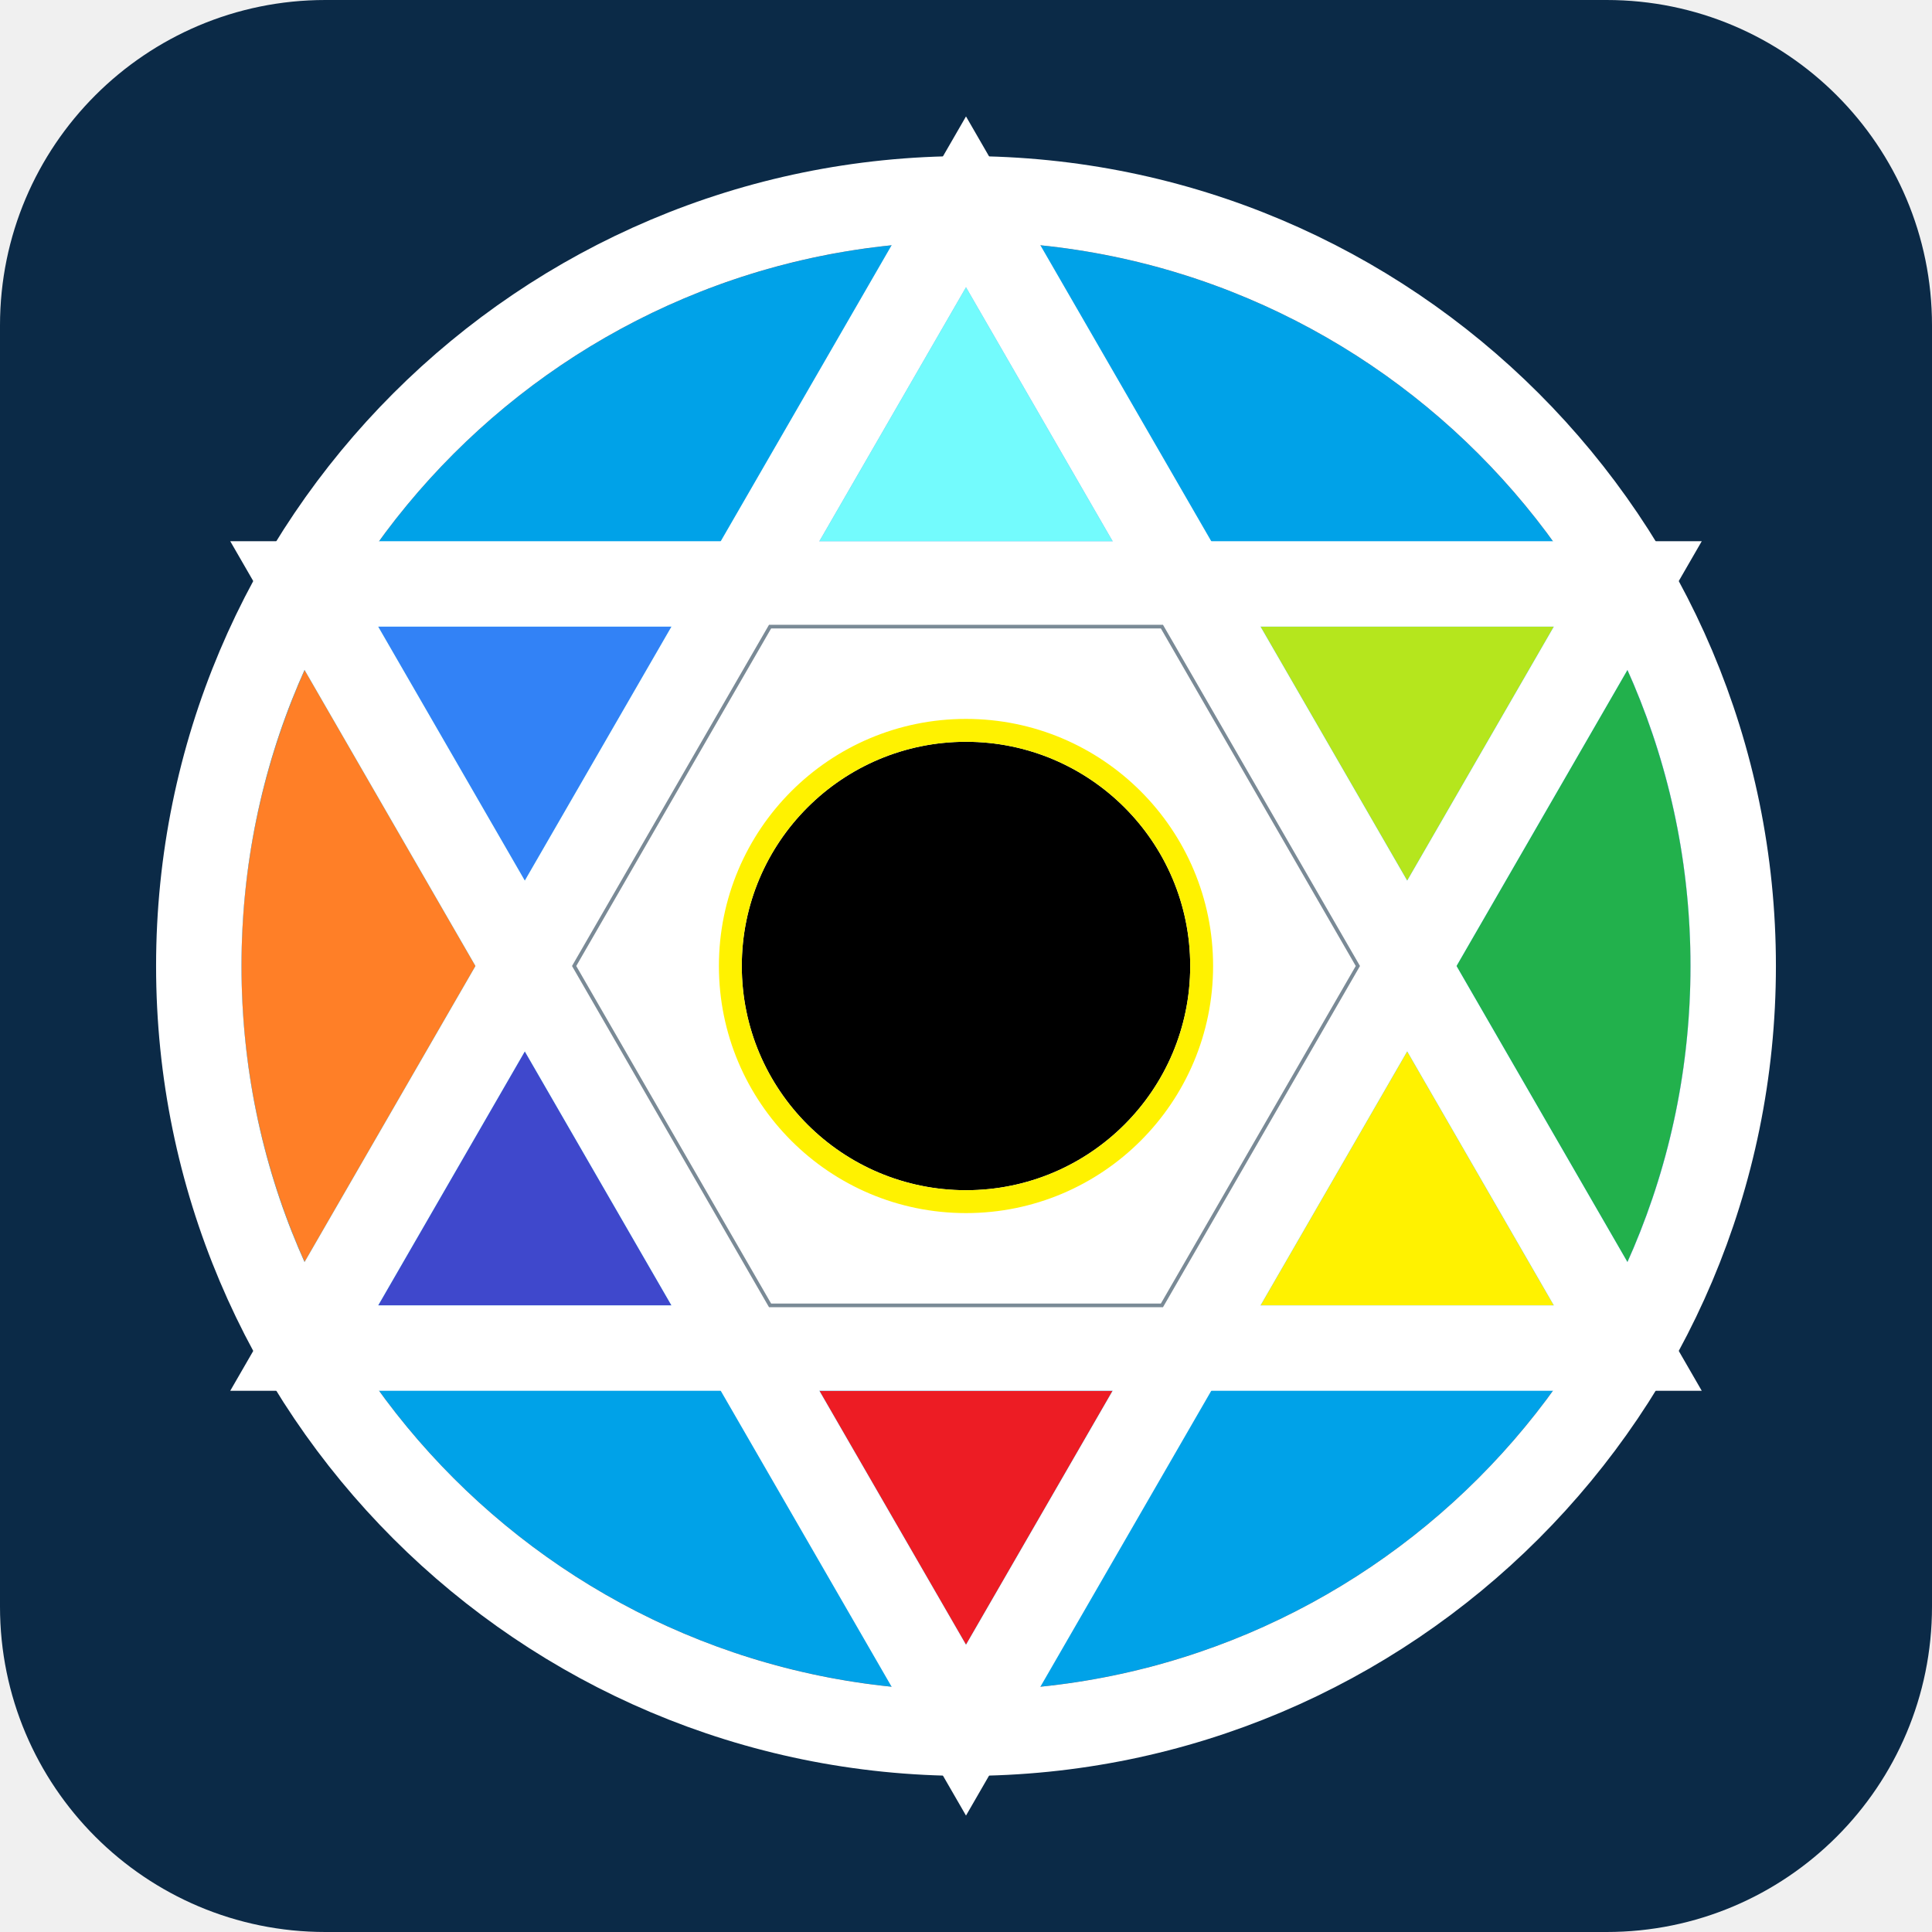
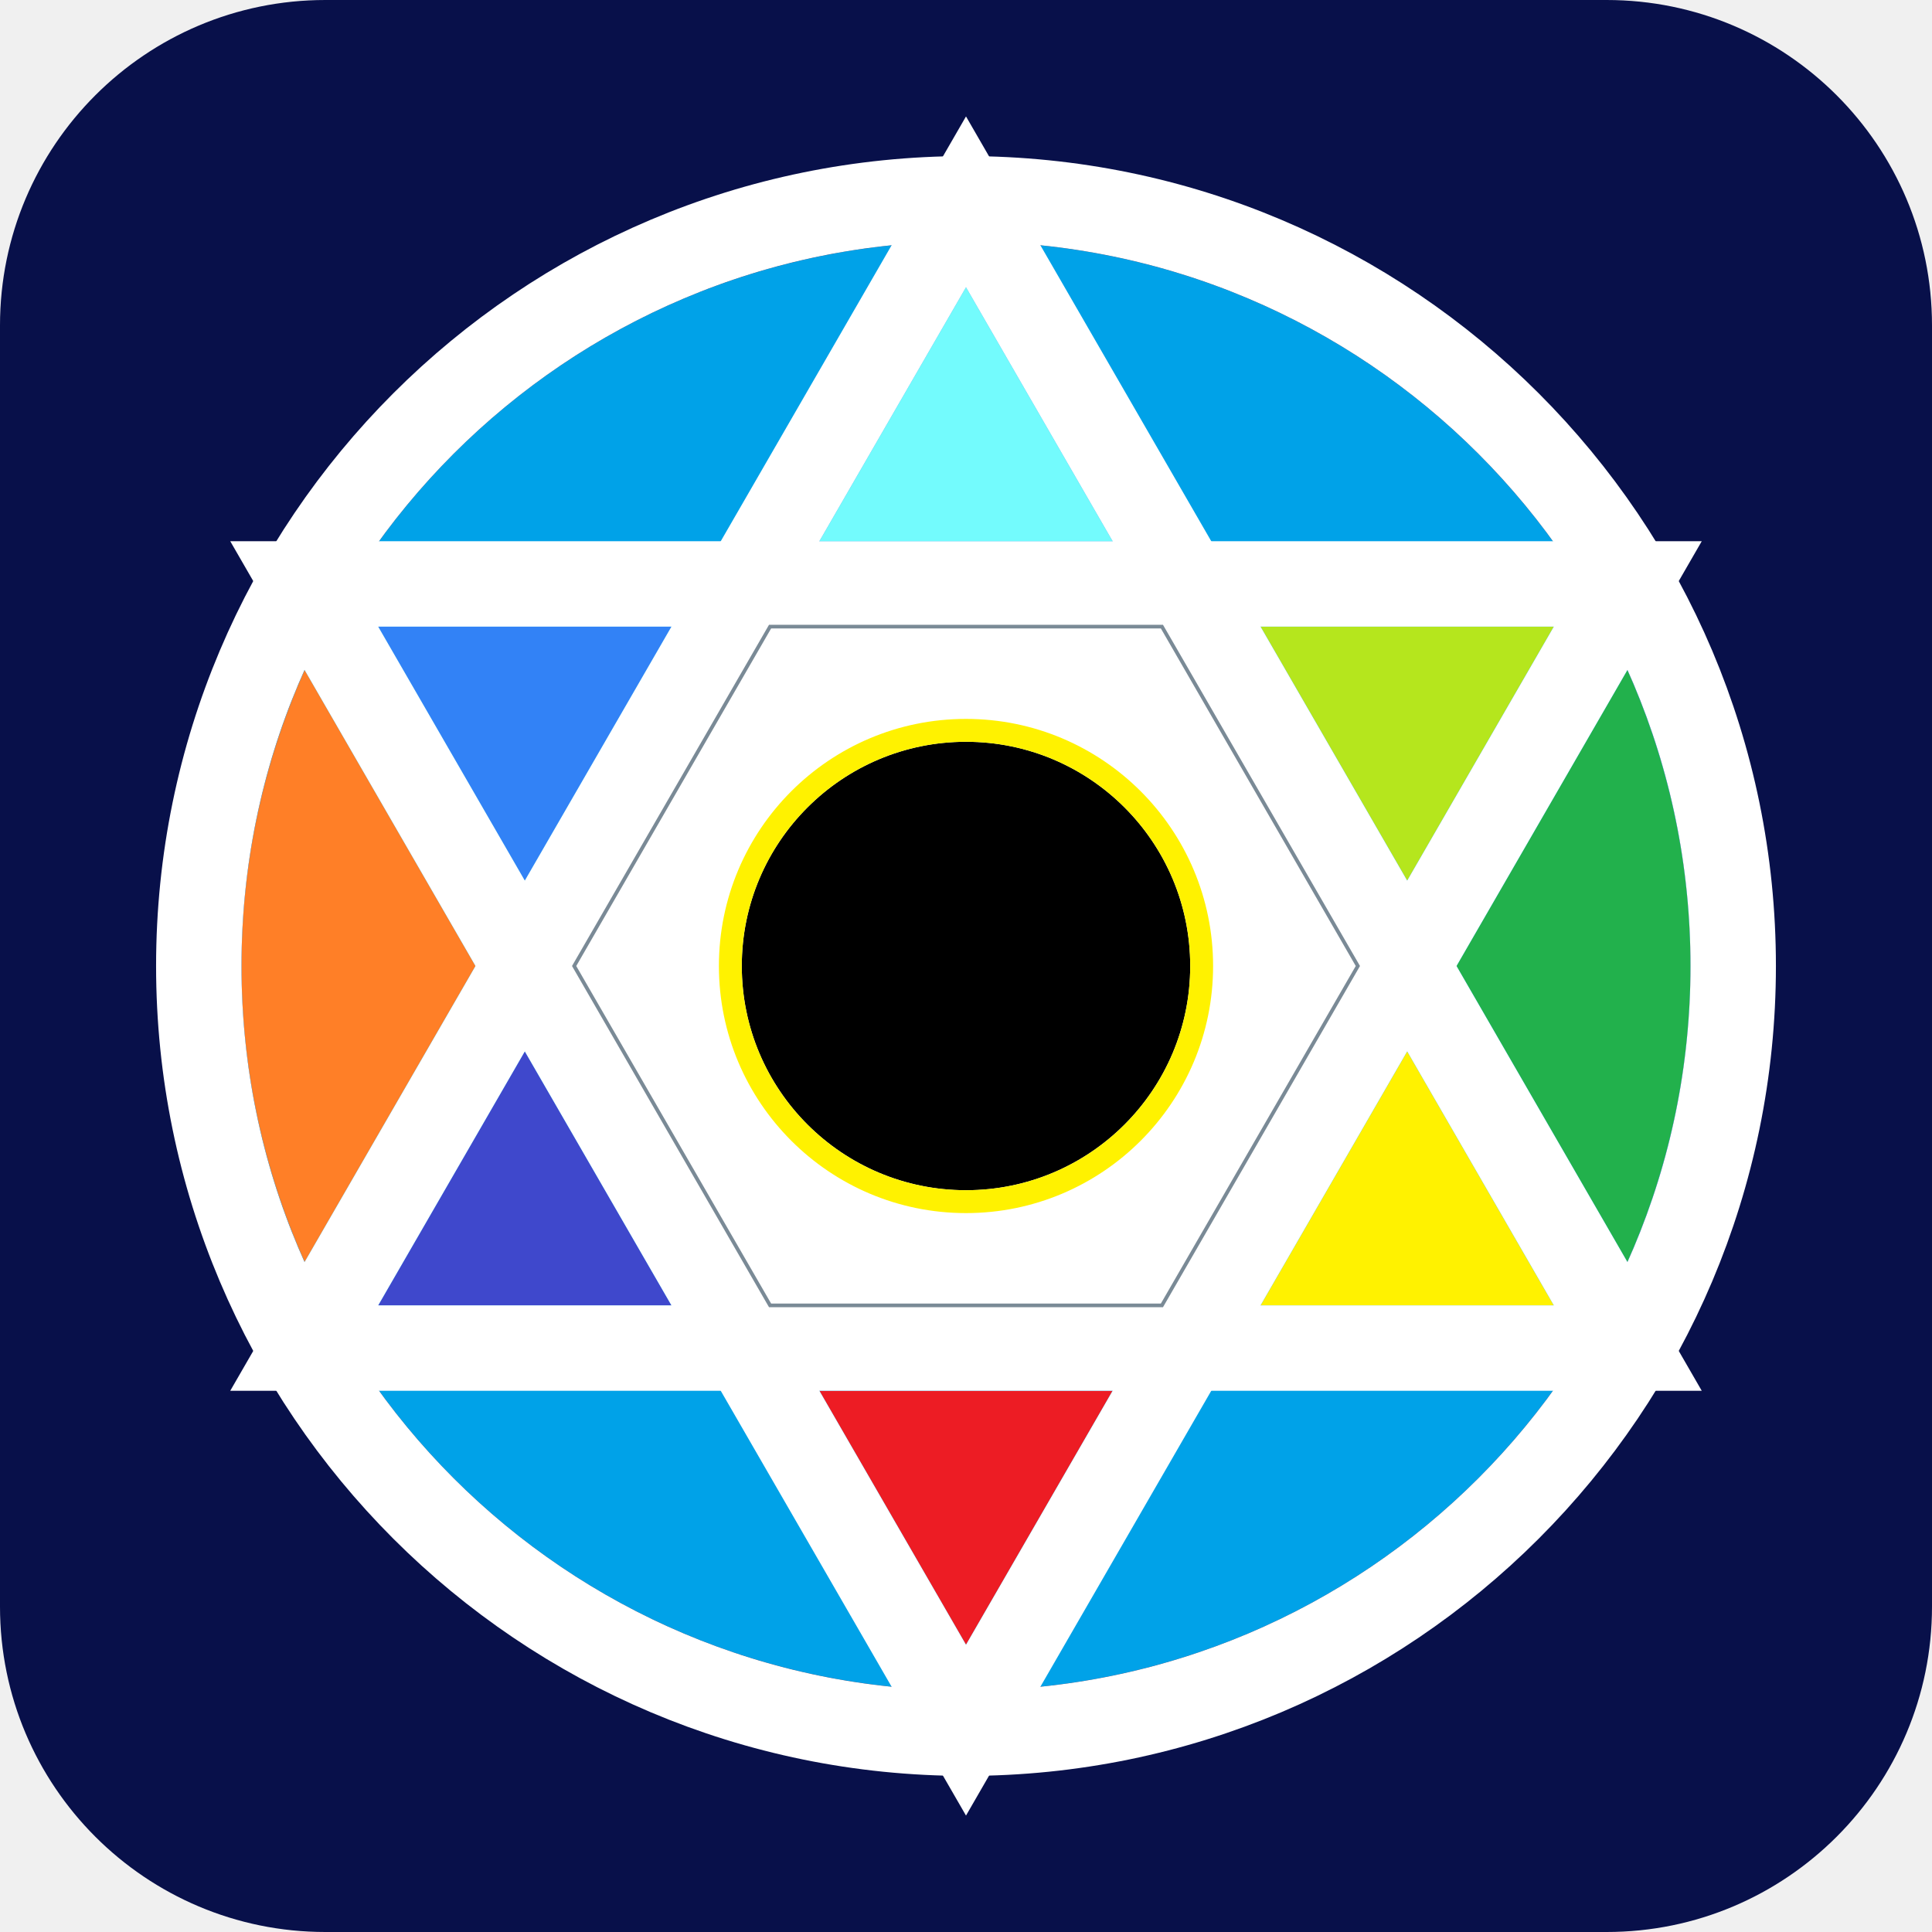
<svg xmlns="http://www.w3.org/2000/svg" viewBox="-285.0 -285.0 570.0 570.0">
-   <rect x="-285.0" y="-285.0" width="570.0" height="570.0" rx="96" fill="#0b2a47" />
+   <rect x="-285.0" y="-285.0" width="570.0" height="570.0" rx="96" fill="#08104a" />
  <g transform="scale(0.9)">
    <circle r="237.5" fill="#00a2e8" />
    <path d="M-160.79 0.00L-216.79 -96.99A237.5 237.5 0 0 0 -216.79 96.99Z" fill="#ff7f27" />
    <path d="M160.79 0.00L216.79 -96.99A237.5 237.5 0 0 1 216.79 96.99Z" fill="#22b14c" />
    <path d="M0.00 -222.50L-48.06 -139.25L48.06 -139.25Z" fill="#73fbfd" />
    <path d="M-192.69 111.25L-96.56 111.25L-144.63 28.00Z" fill="#3f48cc" />
    <path d="M192.69 111.25L144.63 28.00L96.56 111.25Z" fill="#fff200" />
    <path d="M-0.00 222.50L48.06 139.25L-48.06 139.25Z" fill="#ed1c24" />
    <path d="M-192.69 -111.25L-144.63 -28.00L-96.56 -111.25Z" fill="#3282f6" />
    <path d="M192.69 -111.25L96.56 -111.25L144.63 -28.00Z" fill="#b5e61d" />
    <path d="M0.00 -278.50L-241.19 139.25L241.19 139.25ZM0.00 -222.50L-192.69 111.25L192.69 111.25Z" fill="#ffffff" fill-rule="evenodd" />
    <path d="M-0.00 278.50L241.19 -139.25L-241.19 -139.25ZM-0.00 222.50L192.69 -111.25L-192.69 -111.25Z" fill="#ffffff" fill-rule="evenodd" />
    <circle r="251.5" fill="none" stroke="#ffffff" stroke-width="28.0" />
    <path d="M128.46 -0.00L64.23 -111.25L-64.23 -111.25L-128.46 -0.00L-64.23 111.25L64.23 111.25Z" fill="#ffffff" />
    <path d="M128.46 -0.00L64.23 -111.25L-64.23 -111.25L-128.46 -0.00L-64.23 111.25L64.23 111.25Z" fill="none" stroke="#7a8a96" stroke-width="1.2" />
    <circle r="73.5" fill="#000" />
    <circle r="77.25" fill="none" stroke="#fff200" stroke-width="7.5" />
  </g>
</svg>
